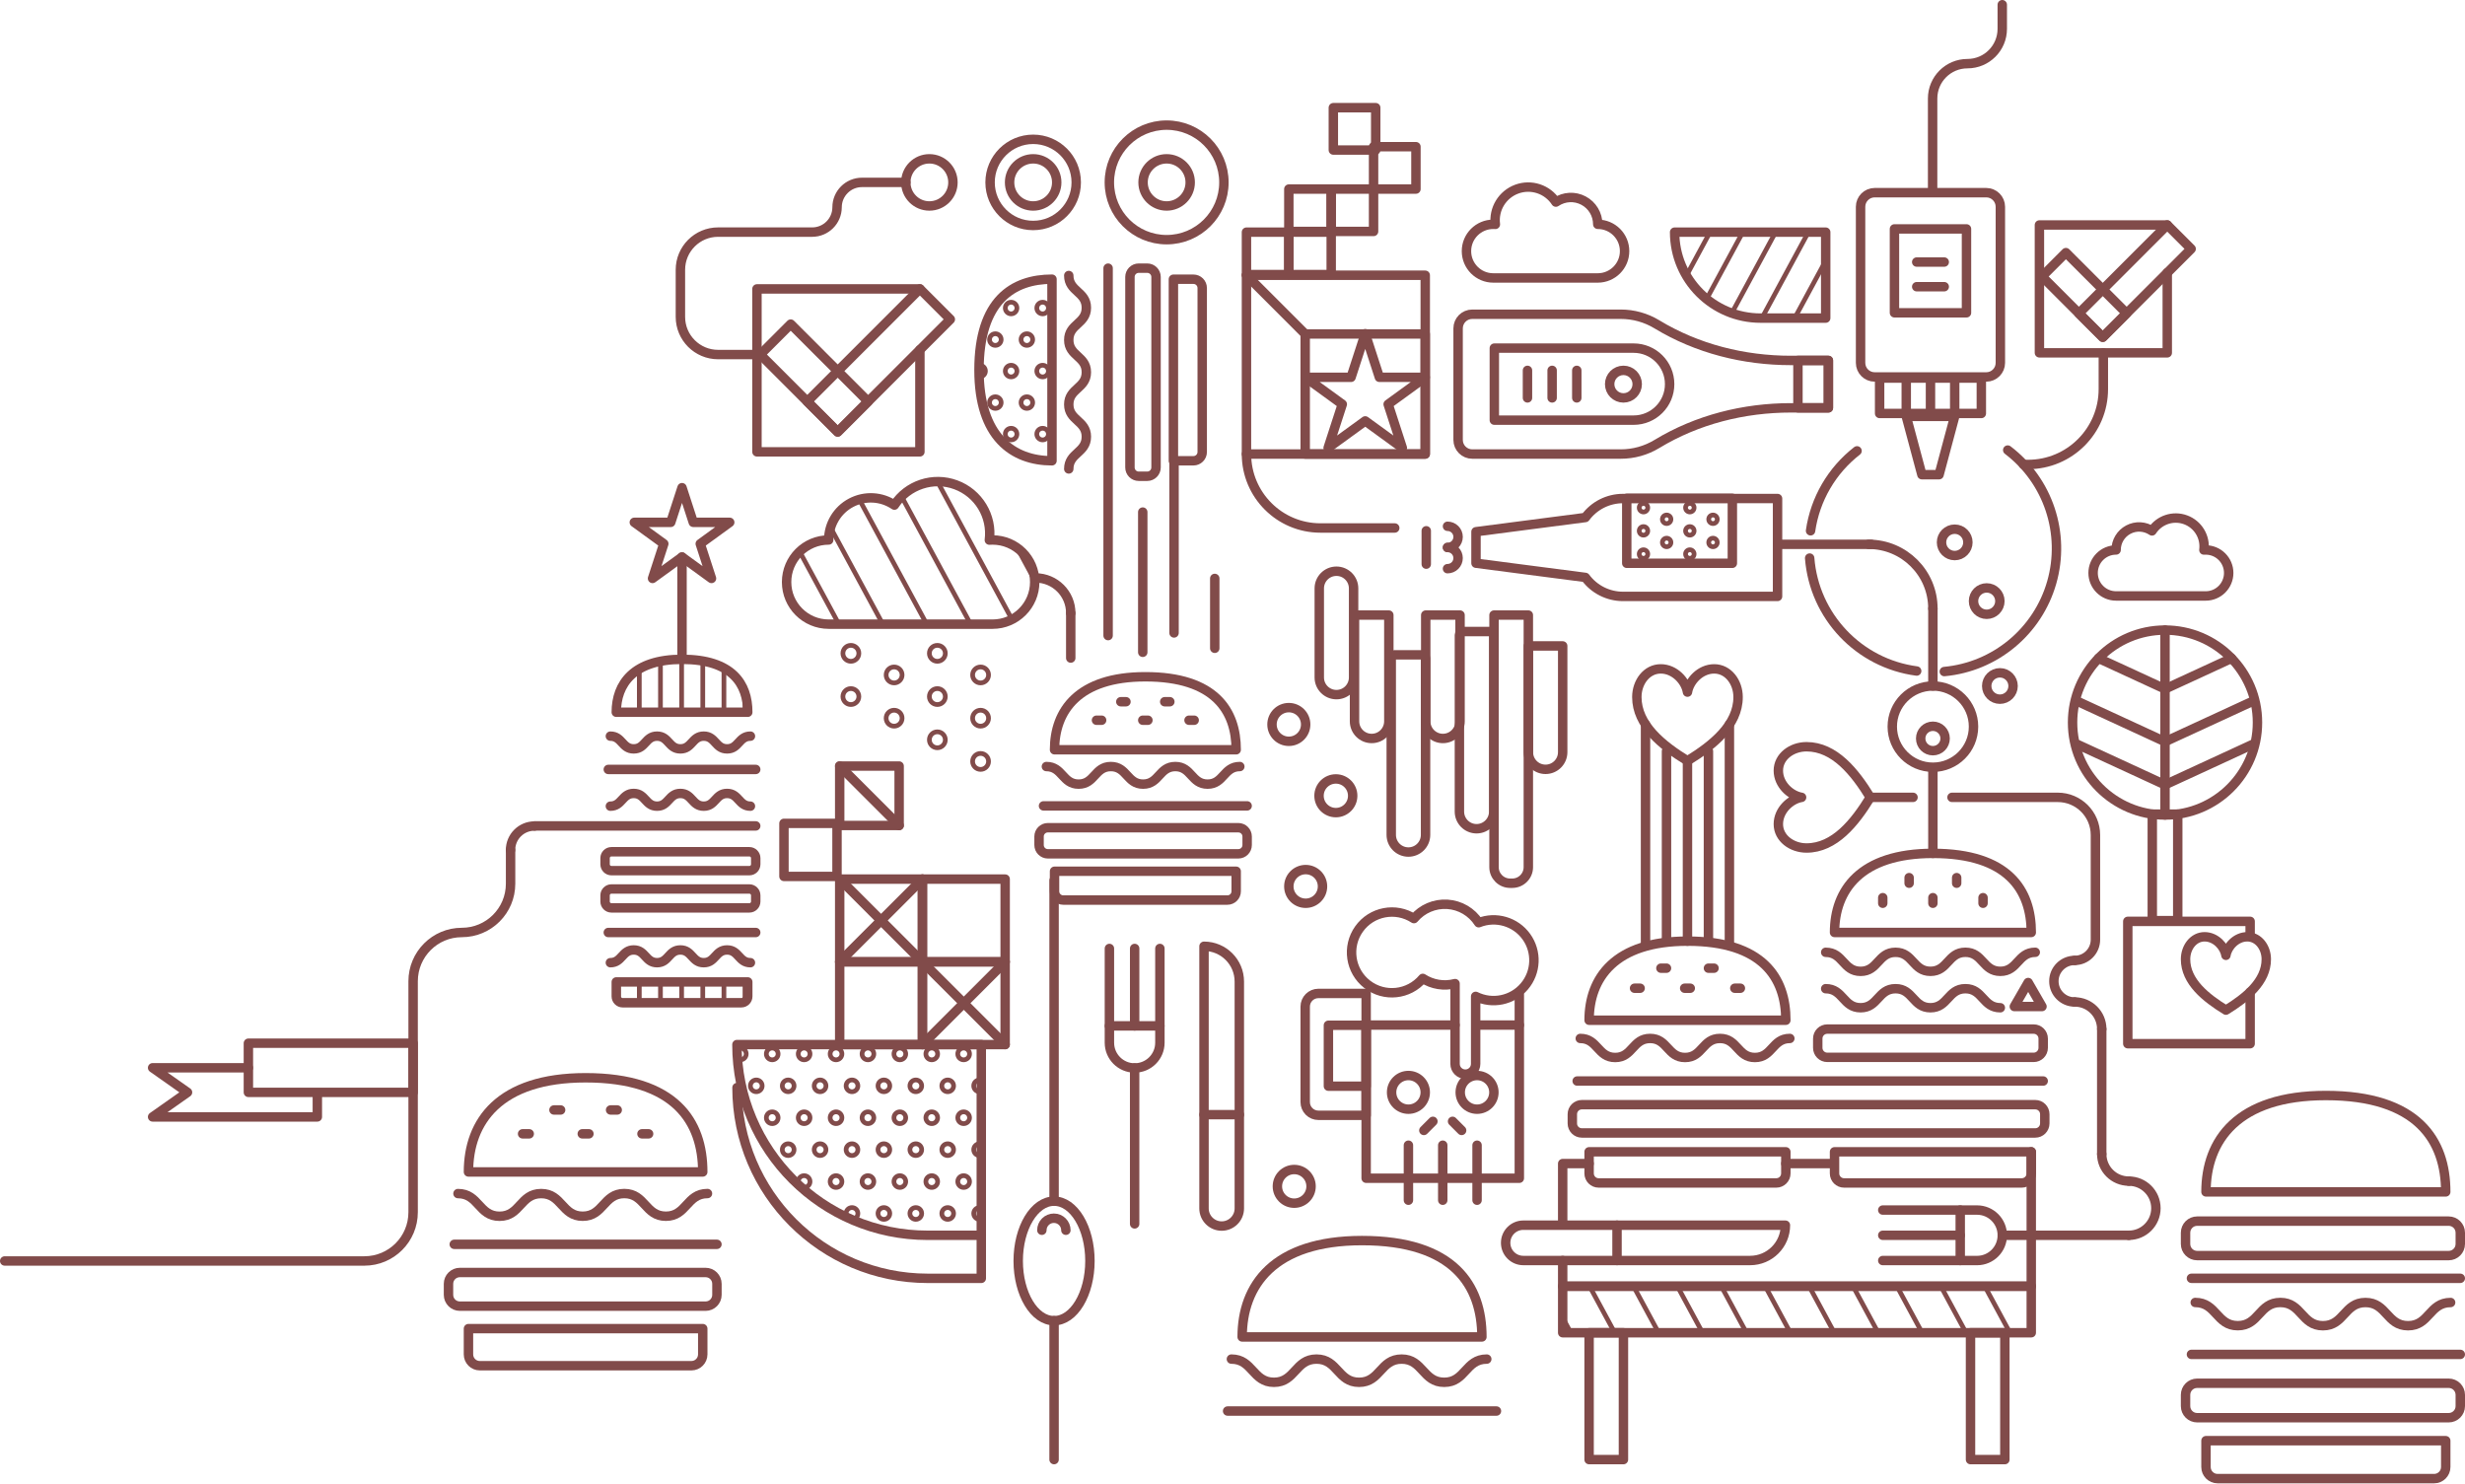
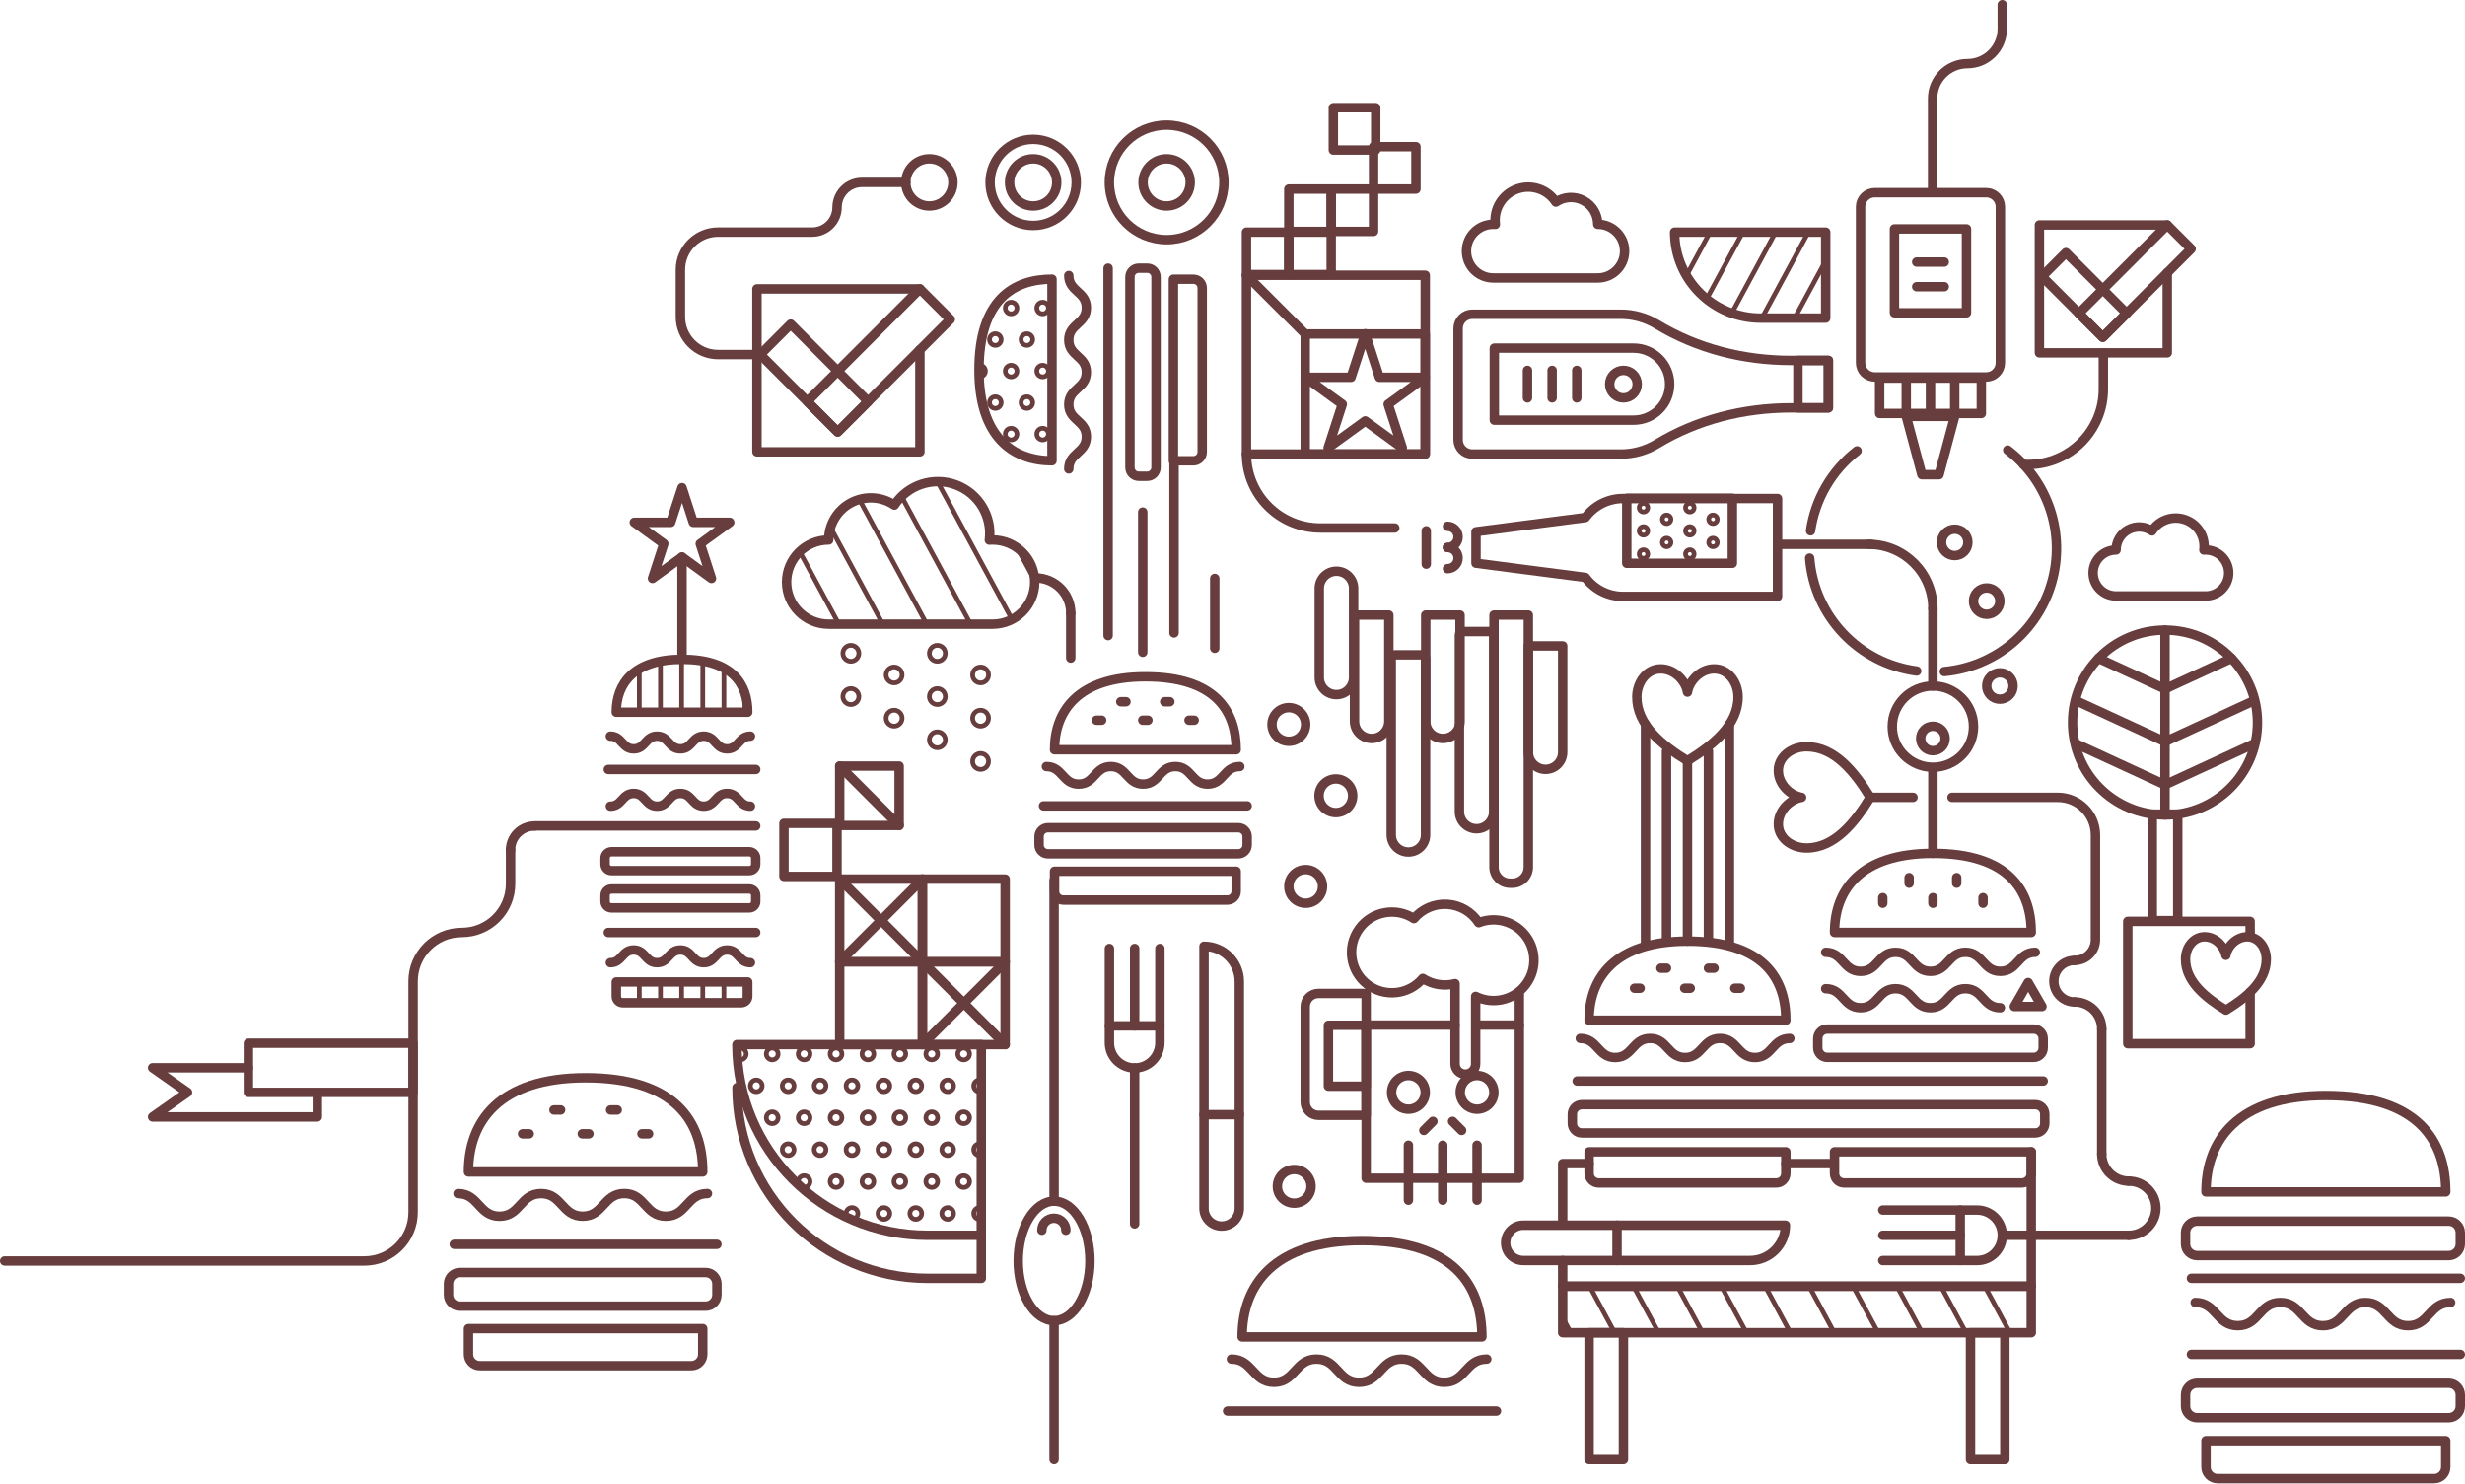
<svg xmlns="http://www.w3.org/2000/svg" viewBox="0 0 2093.74 1259.88">
  <defs>
-     <style>.cls-1,.cls-11,.cls-3{fill:none;}.cls-2{clip-path:url(#clip-path);}.cls-11,.cls-3{stroke:#814b4a;stroke-linecap:round;stroke-linejoin:round;}.cls-3{stroke-width:4px;}.cls-4{clip-path:url(#clip-path-2);}.cls-5{clip-path:url(#clip-path-3);}.cls-6{clip-path:url(#clip-path-4);}.cls-7{clip-path:url(#clip-path-5);}.cls-8{clip-path:url(#clip-path-6);}.cls-9{clip-path:url(#clip-path-7);}.cls-10{clip-path:url(#clip-path-8);}.cls-11{stroke-width:8px;}</style>
+     <style>.cls-1,.cls-11,.cls-3{fill:none;}.cls-2{clip-path:url(#clip-path);}.cls-11,.cls-3{stroke:#673d3d;stroke-linecap:round;stroke-linejoin:round;}.cls-3{stroke-width:4px;}.cls-4{clip-path:url(#clip-path-2);}.cls-5{clip-path:url(#clip-path-3);}.cls-6{clip-path:url(#clip-path-4);}.cls-7{clip-path:url(#clip-path-5);}.cls-8{clip-path:url(#clip-path-6);}.cls-9{clip-path:url(#clip-path-7);}.cls-10{clip-path:url(#clip-path-8);}.cls-11{stroke-width:8px;}</style>
    <clipPath id="clip-path">
      <path class="cls-1" d="M703.88,458.63a35.75,35.75,0,0,0,0,71.5H843.12a35.75,35.75,0,0,0,0-71.5c-.94,0-1.86,0-2.78.1A44.1,44.1,0,0,0,759.69,429a35.76,35.76,0,0,0-55.81,29.6Z" />
    </clipPath>
    <clipPath id="clip-path-2">
      <path class="cls-1" d="M626,887.2H833.5a0,0,0,0,1,0,0v162a0,0,0,0,1,0,0H787.94a162,162,0,0,1-162-162v0A0,0,0,0,1,626,887.2Z" />
    </clipPath>
    <clipPath id="clip-path-3">
      <rect class="cls-1" x="1327.33" y="1092.44" width="398" height="39.51" />
    </clipPath>
    <clipPath id="clip-path-4">
      <path class="cls-1" d="M1422.39,197.18h128.34a0,0,0,0,1,0,0v73a0,0,0,0,1,0,0H1495.4a73,73,0,0,1-73-73v0A0,0,0,0,1,1422.39,197.18Z" />
    </clipPath>
    <clipPath id="clip-path-5">
      <path class="cls-1" d="M831.55,314.24c0,57,28.89,77.12,62,77.12V237.12C860.44,237.12,831.55,255.16,831.55,314.24Z" />
    </clipPath>
    <clipPath id="clip-path-6">
      <rect class="cls-1" x="1398.99" y="405.97" width="55.21" height="89.69" transform="translate(975.78 1877.41) rotate(-90)" />
    </clipPath>
    <clipPath id="clip-path-7">
      <path class="cls-1" d="M579.3,560C538,560,523.46,581,523.46,604.94H635.14C635.14,581,622.07,560,579.3,560Z" />
    </clipPath>
    <clipPath id="clip-path-8">
      <path class="cls-1" d="M523.46,834H635.14a0,0,0,0,1,0,0v12.27a5.41,5.41,0,0,1-5.41,5.41H528.87a5.41,5.41,0,0,1-5.41-5.41V834A0,0,0,0,1,523.46,834Z" />
    </clipPath>
  </defs>
  <g id="Layer_2" data-name="Layer 2">
    <g id="Layer_8" data-name="Layer 8">
      <g class="cls-2">
        <line class="cls-3" x1="679.82" y1="538.6" x2="605.23" y2="400.61" />
        <line class="cls-3" x1="754.42" y1="538.6" x2="679.82" y2="400.61" />
        <line class="cls-3" x1="717.12" y1="538.6" x2="642.52" y2="400.61" />
        <line class="cls-3" x1="829.01" y1="538.6" x2="754.42" y2="400.61" />
        <line class="cls-3" x1="791.71" y1="538.6" x2="717.12" y2="400.61" />
        <line class="cls-3" x1="903.61" y1="538.6" x2="829.01" y2="400.61" />
        <line class="cls-3" x1="940.91" y1="538.6" x2="866.31" y2="400.61" />
        <line class="cls-3" x1="866.31" y1="538.6" x2="791.71" y2="400.61" />
      </g>
      <g class="cls-4">
        <circle class="cls-3" cx="628.82" cy="895.15" r="5" />
        <circle class="cls-3" cx="683.02" cy="895.15" r="5" />
        <circle class="cls-3" cx="642.37" cy="922.25" r="5" />
        <circle class="cls-3" cx="696.57" cy="922.25" r="5" />
        <circle class="cls-3" cx="669.47" cy="922.25" r="5" />
        <circle class="cls-3" cx="655.92" cy="895.15" r="5" />
        <circle class="cls-3" cx="628.82" cy="1003.55" r="5" />
        <circle class="cls-3" cx="683.02" cy="1003.55" r="5" />
        <circle class="cls-3" cx="642.37" cy="976.45" r="5" />
        <circle class="cls-3" cx="696.57" cy="976.45" r="5" />
        <circle class="cls-3" cx="669.47" cy="976.45" r="5" />
        <circle class="cls-3" cx="655.92" cy="1003.55" r="5" />
        <circle class="cls-3" cx="628.82" cy="949.35" r="5" />
        <circle class="cls-3" cx="683.02" cy="949.35" r="5" />
        <circle class="cls-3" cx="655.92" cy="949.35" r="5" />
        <circle class="cls-3" cx="764.32" cy="895.15" r="5" />
        <circle class="cls-3" cx="710.12" cy="895.15" r="5" />
        <circle class="cls-3" cx="750.77" cy="922.25" r="5" />
        <circle class="cls-3" cx="723.67" cy="922.25" r="5" />
        <circle class="cls-3" cx="737.22" cy="895.15" r="5" />
        <circle class="cls-3" cx="764.32" cy="1003.55" r="5" />
        <circle class="cls-3" cx="710.12" cy="1003.55" r="5" />
        <circle class="cls-3" cx="750.77" cy="976.45" r="5" />
        <circle class="cls-3" cx="723.67" cy="976.45" r="5" />
        <circle class="cls-3" cx="737.22" cy="1003.55" r="5" />
        <circle class="cls-3" cx="764.32" cy="949.35" r="5" />
        <circle class="cls-3" cx="710.12" cy="949.35" r="5" />
        <circle class="cls-3" cx="737.22" cy="949.35" r="5" />
        <circle class="cls-3" cx="777.87" cy="922.25" r="5" />
        <circle class="cls-3" cx="777.87" cy="976.45" r="5" />
        <circle class="cls-3" cx="642.37" cy="1030.65" r="5" />
        <circle class="cls-3" cx="696.57" cy="1030.65" r="5" />
        <circle class="cls-3" cx="669.47" cy="1030.65" r="5" />
        <circle class="cls-3" cx="628.82" cy="1057.75" r="5" />
        <circle class="cls-3" cx="683.02" cy="1057.75" r="5" />
        <circle class="cls-3" cx="655.92" cy="1057.75" r="5" />
        <circle class="cls-3" cx="750.77" cy="1030.65" r="5" />
        <circle class="cls-3" cx="723.67" cy="1030.65" r="5" />
        <circle class="cls-3" cx="764.32" cy="1057.75" r="5" />
        <circle class="cls-3" cx="710.12" cy="1057.75" r="5" />
        <circle class="cls-3" cx="737.22" cy="1057.75" r="5" />
        <circle class="cls-3" cx="859.17" cy="922.25" r="5" />
        <circle class="cls-3" cx="859.17" cy="976.45" r="5" />
        <circle class="cls-3" cx="791.42" cy="895.15" r="5" />
        <circle class="cls-3" cx="845.62" cy="895.15" r="5" />
        <circle class="cls-3" cx="804.97" cy="922.25" r="5" />
        <circle class="cls-3" cx="832.07" cy="922.25" r="5" />
        <circle class="cls-3" cx="818.52" cy="895.15" r="5" />
        <circle class="cls-3" cx="791.42" cy="1003.55" r="5" />
        <circle class="cls-3" cx="845.62" cy="1003.55" r="5" />
        <circle class="cls-3" cx="804.97" cy="976.45" r="5" />
        <circle class="cls-3" cx="832.07" cy="976.45" r="5" />
        <circle class="cls-3" cx="818.52" cy="1003.55" r="5" />
        <circle class="cls-3" cx="791.42" cy="949.35" r="5" />
        <circle class="cls-3" cx="845.62" cy="949.35" r="5" />
        <circle class="cls-3" cx="818.52" cy="949.35" r="5" />
        <circle class="cls-3" cx="859.17" cy="1030.65" r="5" />
        <circle class="cls-3" cx="804.97" cy="1030.65" r="5" />
        <circle class="cls-3" cx="832.07" cy="1030.65" r="5" />
        <circle class="cls-3" cx="791.42" cy="1057.75" r="5" />
        <circle class="cls-3" cx="845.62" cy="1057.75" r="5" />
        <circle class="cls-3" cx="818.52" cy="1057.75" r="5" />
        <circle class="cls-3" cx="777.87" cy="1030.65" r="5" />
      </g>
      <g class="cls-5">
        <line class="cls-3" x1="1184.59" y1="1062.14" x2="1259.18" y2="1200.13" />
        <line class="cls-3" x1="1259.18" y1="1062.14" x2="1333.78" y2="1200.13" />
        <line class="cls-3" x1="1221.88" y1="1062.14" x2="1296.48" y2="1200.13" />
        <line class="cls-3" x1="1333.78" y1="1062.14" x2="1408.37" y2="1200.13" />
        <line class="cls-3" x1="1296.48" y1="1062.14" x2="1371.08" y2="1200.13" />
        <line class="cls-3" x1="1482.97" y1="1062.14" x2="1557.56" y2="1200.13" />
        <line class="cls-3" x1="1408.37" y1="1062.14" x2="1482.97" y2="1200.13" />
        <line class="cls-3" x1="1445.67" y1="1062.14" x2="1520.27" y2="1200.13" />
        <line class="cls-3" x1="1371.08" y1="1062.14" x2="1445.67" y2="1200.13" />
        <line class="cls-3" x1="1781.35" y1="1062.14" x2="1855.95" y2="1200.13" />
        <line class="cls-3" x1="1706.76" y1="1062.14" x2="1781.35" y2="1200.13" />
        <line class="cls-3" x1="1744.05" y1="1062.14" x2="1818.65" y2="1200.13" />
        <line class="cls-3" x1="1632.16" y1="1062.14" x2="1706.76" y2="1200.13" />
        <line class="cls-3" x1="1669.46" y1="1062.14" x2="1744.05" y2="1200.13" />
        <line class="cls-3" x1="1557.56" y1="1062.14" x2="1632.16" y2="1200.13" />
        <line class="cls-3" x1="1520.27" y1="1062.14" x2="1594.86" y2="1200.13" />
        <line class="cls-3" x1="1594.86" y1="1062.14" x2="1669.46" y2="1200.13" />
      </g>
      <g class="cls-6">
        <line class="cls-3" x1="1737.23" y1="185.6" x2="1681.53" y2="288.64" />
        <line class="cls-3" x1="1681.53" y1="185.6" x2="1625.82" y2="288.64" />
        <line class="cls-3" x1="1709.38" y1="185.6" x2="1653.67" y2="288.64" />
        <line class="cls-3" x1="1625.82" y1="185.6" x2="1570.11" y2="288.64" />
        <line class="cls-3" x1="1653.67" y1="185.6" x2="1597.97" y2="288.64" />
        <line class="cls-3" x1="1514.41" y1="185.6" x2="1458.7" y2="288.64" />
        <line class="cls-3" x1="1570.11" y1="185.6" x2="1514.41" y2="288.64" />
        <line class="cls-3" x1="1542.26" y1="185.6" x2="1486.56" y2="288.64" />
        <line class="cls-3" x1="1597.97" y1="185.6" x2="1542.26" y2="288.64" />
        <line class="cls-3" x1="1291.59" y1="185.6" x2="1235.88" y2="288.64" />
        <line class="cls-3" x1="1347.29" y1="185.6" x2="1291.59" y2="288.64" />
        <line class="cls-3" x1="1319.44" y1="185.6" x2="1263.73" y2="288.64" />
        <line class="cls-3" x1="1403" y1="185.6" x2="1347.29" y2="288.64" />
        <line class="cls-3" x1="1375.15" y1="185.6" x2="1319.44" y2="288.64" />
        <line class="cls-3" x1="1458.7" y1="185.6" x2="1403" y2="288.64" />
        <line class="cls-3" x1="1486.56" y1="185.6" x2="1430.85" y2="288.64" />
        <line class="cls-3" x1="1430.85" y1="185.6" x2="1375.15" y2="288.64" />
      </g>
      <g class="cls-7">
        <circle class="cls-3" cx="778.53" cy="261.63" r="4.94" />
        <circle class="cls-3" cx="832.06" cy="261.63" r="4.94" />
        <circle class="cls-3" cx="791.91" cy="288.4" r="4.94" />
        <circle class="cls-3" cx="845.44" cy="288.4" r="4.94" />
        <circle class="cls-3" cx="818.68" cy="288.4" r="4.94" />
        <circle class="cls-3" cx="805.3" cy="261.63" r="4.94" />
        <circle class="cls-3" cx="778.53" cy="368.69" r="4.94" />
        <circle class="cls-3" cx="832.06" cy="368.69" r="4.94" />
        <circle class="cls-3" cx="791.91" cy="341.93" r="4.94" />
        <circle class="cls-3" cx="845.44" cy="341.93" r="4.94" />
        <circle class="cls-3" cx="818.68" cy="341.93" r="4.94" />
        <circle class="cls-3" cx="805.3" cy="368.69" r="4.94" />
        <circle class="cls-3" cx="778.53" cy="315.16" r="4.94" />
        <circle class="cls-3" cx="832.06" cy="315.16" r="4.94" />
        <circle class="cls-3" cx="805.3" cy="315.16" r="4.94" />
        <circle class="cls-3" cx="912.36" cy="261.63" r="4.94" />
        <circle class="cls-3" cx="858.83" cy="261.63" r="4.94" />
        <circle class="cls-3" cx="898.98" cy="288.4" r="4.94" />
        <circle class="cls-3" cx="872.21" cy="288.4" r="4.94" />
        <circle class="cls-3" cx="885.59" cy="261.63" r="4.94" />
        <circle class="cls-3" cx="912.36" cy="368.69" r="4.94" />
        <circle class="cls-3" cx="858.83" cy="368.69" r="4.94" />
        <circle class="cls-3" cx="898.98" cy="341.93" r="4.94" />
        <circle class="cls-3" cx="872.21" cy="341.93" r="4.94" />
        <circle class="cls-3" cx="885.59" cy="368.69" r="4.94" />
        <circle class="cls-3" cx="912.36" cy="315.16" r="4.94" />
        <circle class="cls-3" cx="858.83" cy="315.16" r="4.94" />
        <circle class="cls-3" cx="885.59" cy="315.16" r="4.94" />
        <circle class="cls-3" cx="925.74" cy="288.4" r="4.94" />
        <circle class="cls-3" cx="925.74" cy="341.93" r="4.94" />
      </g>
      <g class="cls-8">
        <circle class="cls-3" cx="1395.96" cy="509.93" r="3.63" />
        <circle class="cls-3" cx="1395.96" cy="470.57" r="3.63" />
        <circle class="cls-3" cx="1415.64" cy="500.09" r="3.63" />
        <circle class="cls-3" cx="1415.64" cy="460.73" r="3.63" />
        <circle class="cls-3" cx="1415.64" cy="480.41" r="3.63" />
        <circle class="cls-3" cx="1395.96" cy="490.25" r="3.63" />
        <circle class="cls-3" cx="1474.68" cy="509.93" r="3.63" />
        <circle class="cls-3" cx="1474.68" cy="470.57" r="3.63" />
        <circle class="cls-3" cx="1455" cy="500.09" r="3.63" />
        <circle class="cls-3" cx="1455" cy="460.73" r="3.63" />
        <circle class="cls-3" cx="1455" cy="480.41" r="3.63" />
        <circle class="cls-3" cx="1474.68" cy="490.25" r="3.63" />
        <circle class="cls-3" cx="1435.32" cy="509.93" r="3.63" />
        <circle class="cls-3" cx="1435.32" cy="470.57" r="3.63" />
        <circle class="cls-3" cx="1435.32" cy="490.25" r="3.63" />
        <circle class="cls-3" cx="1395.96" cy="411.53" r="3.63" />
        <circle class="cls-3" cx="1395.96" cy="450.89" r="3.63" />
        <circle class="cls-3" cx="1415.64" cy="421.37" r="3.63" />
        <circle class="cls-3" cx="1415.64" cy="441.05" r="3.63" />
        <circle class="cls-3" cx="1395.96" cy="431.21" r="3.63" />
        <circle class="cls-3" cx="1474.68" cy="411.53" r="3.63" />
        <circle class="cls-3" cx="1474.68" cy="450.89" r="3.63" />
        <circle class="cls-3" cx="1455" cy="421.37" r="3.63" />
        <circle class="cls-3" cx="1455" cy="441.05" r="3.63" />
        <circle class="cls-3" cx="1474.68" cy="431.21" r="3.63" />
        <circle class="cls-3" cx="1435.32" cy="411.53" r="3.63" />
        <circle class="cls-3" cx="1435.32" cy="450.89" r="3.63" />
        <circle class="cls-3" cx="1435.32" cy="431.21" r="3.63" />
        <circle class="cls-3" cx="1415.64" cy="401.69" r="3.63" />
        <circle class="cls-3" cx="1455" cy="401.69" r="3.63" />
      </g>
      <circle class="cls-3" cx="832.89" cy="573.26" r="6.77" />
      <circle class="cls-3" cx="832.89" cy="646.71" r="6.77" />
      <circle class="cls-3" cx="832.89" cy="609.99" r="6.77" />
      <circle class="cls-3" cx="722.73" cy="554.9" r="6.77" />
      <circle class="cls-3" cx="759.45" cy="573.26" r="6.77" />
      <circle class="cls-3" cx="759.45" cy="609.99" r="6.77" />
      <circle class="cls-3" cx="722.73" cy="591.62" r="6.77" />
      <circle class="cls-3" cx="796.17" cy="554.9" r="6.77" />
      <circle class="cls-3" cx="796.17" cy="628.35" r="6.77" />
      <circle class="cls-3" cx="796.17" cy="591.62" r="6.77" />
      <g class="cls-9">
        <line class="cls-3" x1="435.19" y1="539.83" x2="435.19" y2="621.57" />
        <line class="cls-3" x1="471.13" y1="539.83" x2="471.13" y2="621.57" />
        <line class="cls-3" x1="453.16" y1="539.83" x2="453.16" y2="621.57" />
        <line class="cls-3" x1="507.07" y1="539.83" x2="507.07" y2="621.57" />
        <line class="cls-3" x1="489.1" y1="539.83" x2="489.1" y2="621.57" />
        <line class="cls-3" x1="578.96" y1="539.83" x2="578.96" y2="621.57" />
        <line class="cls-3" x1="543.02" y1="539.83" x2="543.02" y2="621.57" />
        <line class="cls-3" x1="560.99" y1="539.83" x2="560.99" y2="621.57" />
        <line class="cls-3" x1="525.05" y1="539.83" x2="525.05" y2="621.57" />
        <line class="cls-3" x1="722.73" y1="539.83" x2="722.73" y2="621.57" />
        <line class="cls-3" x1="686.79" y1="539.83" x2="686.79" y2="621.57" />
        <line class="cls-3" x1="704.76" y1="539.83" x2="704.76" y2="621.57" />
        <line class="cls-3" x1="650.84" y1="539.83" x2="650.84" y2="621.57" />
        <line class="cls-3" x1="668.81" y1="539.83" x2="668.81" y2="621.57" />
        <line class="cls-3" x1="614.9" y1="539.83" x2="614.9" y2="621.57" />
        <line class="cls-3" x1="596.93" y1="539.83" x2="596.93" y2="621.57" />
        <line class="cls-3" x1="632.87" y1="539.83" x2="632.87" y2="621.57" />
      </g>
      <g class="cls-10">
        <line class="cls-3" x1="435.19" y1="801.95" x2="435.19" y2="883.7" />
        <line class="cls-3" x1="471.13" y1="801.95" x2="471.13" y2="883.7" />
        <line class="cls-3" x1="453.16" y1="801.95" x2="453.16" y2="883.7" />
        <line class="cls-3" x1="507.07" y1="801.95" x2="507.07" y2="883.7" />
        <line class="cls-3" x1="489.1" y1="801.95" x2="489.1" y2="883.7" />
        <line class="cls-3" x1="578.96" y1="801.95" x2="578.96" y2="883.7" />
        <line class="cls-3" x1="543.02" y1="801.95" x2="543.02" y2="883.7" />
        <line class="cls-3" x1="560.99" y1="801.95" x2="560.99" y2="883.7" />
        <line class="cls-3" x1="525.05" y1="801.95" x2="525.05" y2="883.7" />
        <line class="cls-3" x1="722.73" y1="801.95" x2="722.73" y2="883.7" />
        <line class="cls-3" x1="686.79" y1="801.95" x2="686.79" y2="883.7" />
        <line class="cls-3" x1="704.76" y1="801.95" x2="704.76" y2="883.7" />
        <line class="cls-3" x1="650.84" y1="801.95" x2="650.84" y2="883.7" />
        <line class="cls-3" x1="668.81" y1="801.95" x2="668.81" y2="883.7" />
        <line class="cls-3" x1="614.9" y1="801.95" x2="614.9" y2="883.7" />
        <line class="cls-3" x1="596.93" y1="801.95" x2="596.93" y2="883.7" />
        <line class="cls-3" x1="632.87" y1="801.95" x2="632.87" y2="883.7" />
      </g>
      <polyline class="cls-11" points="781.35 245.38 642.95 245.38 642.95 383.77 781.35 383.77 781.35 297.08" />
      <polyline class="cls-11" points="1327.33 1037.16 1327.33 988.28 1349.76 988.28" />
      <polyline class="cls-11" points="1725.33 978.28 1725.33 1092.44 1327.33 1092.44 1327.33 1070.63" />
      <rect class="cls-11" x="1327.33" y="1092.44" width="398" height="39.51" />
      <path class="cls-11" d="M1651.46,570.38a105,105,0,0,0,53.87-188.12" />
      <path class="cls-11" d="M1537.1,474A105,105,0,0,0,1628,569.93" />
      <path class="cls-11" d="M1577.35,382.94a104.9,104.9,0,0,0-39.49,67.88" />
      <path class="cls-11" d="M1433.32,799.36c-61.74,0-83.55,31.3-83.55,67.17h167.11C1516.87,830.65,1497.32,799.36,1433.32,799.36Z" />
      <path class="cls-11" d="M1342.26,882c14.83,0,14.83,16.18,29.66,16.18S1386.76,882,1401.59,882s14.83,16.18,29.67,16.18S1446.09,882,1460.93,882s14.83,16.18,29.67,16.18S1505.43,882,1520.27,882" />
      <path class="cls-11" d="M1349.76,978.28h167.11a0,0,0,0,1,0,0v18.36a8.09,8.09,0,0,1-8.09,8.09H1357.86a8.09,8.09,0,0,1-8.09-8.09V978.28A0,0,0,0,1,1349.76,978.28Z" />
      <line class="cls-11" x1="1339.63" y1="918.16" x2="1735.47" y2="918.16" />
      <line class="cls-11" x1="1430.94" y1="839.34" x2="1435.69" y2="839.34" />
      <line class="cls-11" x1="1478.27" y1="839.34" x2="1473.52" y2="839.34" />
      <line class="cls-11" x1="1451.13" y1="822.32" x2="1455.88" y2="822.32" />
      <line class="cls-11" x1="1388.36" y1="839.34" x2="1393.12" y2="839.34" />
      <line class="cls-11" x1="1415.5" y1="822.32" x2="1410.75" y2="822.32" />
      <path class="cls-11" d="M1641.78,724.82c-61.74,0-83.55,31.3-83.55,67.17h167.11C1725.33,756.12,1705.78,724.82,1641.78,724.82Z" />
      <path class="cls-11" d="M1550.72,839.74c14.83,0,14.83,16.18,29.66,16.18s14.83-16.18,29.67-16.18,14.83,16.18,29.67,16.18,14.83-16.18,29.67-16.18,14.83,16.18,29.67,16.18" />
      <path class="cls-11" d="M1550.72,808.84c14.83,0,14.83,16.18,29.66,16.18s14.83-16.18,29.67-16.18S1624.89,825,1639.72,825s14.83-16.18,29.67-16.18S1684.22,825,1699.06,825s14.83-16.18,29.67-16.18" />
      <rect class="cls-11" x="1543.98" y="874.04" width="191.49" height="24.02" rx="8.09" ry="8.09" />
      <path class="cls-11" d="M1558.23,978.28h167.11a0,0,0,0,1,0,0v18.36a8.09,8.09,0,0,1-8.09,8.09H1566.32a8.09,8.09,0,0,1-8.09-8.09V978.28A0,0,0,0,1,1558.23,978.28Z" />
      <line class="cls-11" x1="1641.78" y1="767.18" x2="1641.78" y2="762.43" />
      <line class="cls-11" x1="1684.36" y1="762.43" x2="1684.36" y2="767.18" />
      <line class="cls-11" x1="1661.97" y1="750.16" x2="1661.97" y2="745.41" />
      <line class="cls-11" x1="1599.2" y1="767.18" x2="1599.2" y2="762.43" />
      <line class="cls-11" x1="1621.59" y1="745.41" x2="1621.59" y2="750.16" />
      <rect class="cls-11" x="1335.52" y="938.26" width="401.3" height="24.02" rx="8.09" ry="8.09" />
      <line class="cls-11" x1="963.75" y1="1039.51" x2="963.75" y2="907.07" />
      <path class="cls-11" d="M942.32,871.34v14.29a21.44,21.44,0,0,0,42.88,0V871.34Z" />
      <line class="cls-11" x1="942.32" y1="871.34" x2="942.32" y2="805.58" />
      <line class="cls-11" x1="963.76" y1="871.34" x2="963.76" y2="805.58" />
      <line class="cls-11" x1="985.2" y1="871.34" x2="985.2" y2="805.58" />
      <line class="cls-11" x1="1808.2" y1="1049.19" x2="1700.7" y2="1049.19" />
      <path class="cls-11" d="M1665,1070.63h14.29a21.44,21.44,0,0,0,0-42.88H1665Z" />
      <line class="cls-11" x1="1664.97" y1="1070.63" x2="1599.2" y2="1070.63" />
      <line class="cls-11" x1="1664.97" y1="1049.19" x2="1599.2" y2="1049.19" />
      <line class="cls-11" x1="1664.97" y1="1027.75" x2="1599.2" y2="1027.75" />
-       <path class="cls-11" d="M1022.67,803.71h0a30,30,0,0,1,30,30v192.64a15,15,0,0,1-15,15h0a15,15,0,0,1-15-15V803.71A0,0,0,0,1,1022.67,803.71Z" />
+       <path class="cls-11" d="M1022.67,803.71h0a30,30,0,0,1,30,30v192.64a15,15,0,0,1-15,15h0a15,15,0,0,1-15-15V803.71a0,0,0,0,1,0,0Z" />
      <line class="cls-11" x1="1022.67" y1="946.75" x2="1052.69" y2="946.75" />
      <path class="cls-11" d="M1382.68,936.79h0a30,30,0,0,1,30,30v192.64a15,15,0,0,1-15,15h0a15,15,0,0,1-15-15V936.79a0,0,0,0,1,0,0Z" transform="translate(2453.31 -342.07) rotate(90)" />
      <line class="cls-11" x1="1373.48" y1="1040.61" x2="1373.48" y2="1070.63" />
      <rect class="cls-11" x="1580.36" y="163.65" width="118.74" height="156.54" rx="12" ry="12" transform="translate(3279.45 483.83) rotate(180)" />
      <rect class="cls-11" x="1609.14" y="194.41" width="61.18" height="71.25" transform="translate(3279.45 460.08) rotate(180)" />
      <line class="cls-11" x1="1651.42" y1="243.51" x2="1628.03" y2="243.51" />
      <line class="cls-11" x1="1651.42" y1="222.57" x2="1628.03" y2="222.57" />
      <rect class="cls-11" x="1596.53" y="321.15" width="86.39" height="30.04" transform="translate(3279.45 672.33) rotate(180)" />
      <line class="cls-11" x1="1639.73" y1="351.18" x2="1639.73" y2="325.03" />
      <line class="cls-11" x1="1619.15" y1="351.18" x2="1619.15" y2="325.03" />
      <line class="cls-11" x1="1660.3" y1="351.18" x2="1660.3" y2="325.03" />
      <polygon class="cls-11" points="1632.42 403.18 1639.73 403.18 1647.03 403.18 1660.3 353.68 1639.73 353.68 1619.15 353.68 1632.42 403.18" />
      <path class="cls-11" d="M1346.59,490.43l-92.89-12.07V451.61l92.89-12.07a39.7,39.7,0,0,1,32-16.12h131.24v83.14H1378.57A39.7,39.7,0,0,1,1346.59,490.43Z" />
      <rect class="cls-11" x="1398.99" y="405.97" width="55.21" height="89.69" transform="translate(975.78 1877.41) rotate(-90)" />
      <path class="cls-11" d="M1229.49,483a9,9,0,1,0,0-18" />
      <path class="cls-11" d="M1229.49,465a9,9,0,1,0,0-18" />
      <line class="cls-11" x1="1211.45" y1="479.16" x2="1211.45" y2="450.81" />
      <line class="cls-11" x1="997.22" y1="537.58" x2="997.22" y2="391.36" />
      <line class="cls-11" x1="1031.8" y1="550.61" x2="1031.8" y2="491.29" />
      <line class="cls-11" x1="970.64" y1="554.02" x2="970.64" y2="434.94" />
      <line class="cls-11" x1="909.48" y1="558.92" x2="909.48" y2="520.74" />
      <line class="cls-11" x1="895.32" y1="747.79" x2="895.32" y2="1020.21" />
      <ellipse class="cls-11" cx="895.32" cy="1070.96" rx="30.46" ry="50.75" />
      <path class="cls-11" d="M905.35,1044.9a10.2,10.2,0,1,0-20.41,0" />
      <line class="cls-11" x1="1318.36" y1="314.57" x2="1318.36" y2="337.96" />
      <line class="cls-11" x1="1297.42" y1="314.57" x2="1297.42" y2="337.96" />
      <line class="cls-11" x1="1339.3" y1="314.57" x2="1339.3" y2="337.96" />
      <path class="cls-11" d="M1521.22,346.4H1553V306.14h-31.81c-40,0-79.65-9.93-113.84-30.67a59.08,59.08,0,0,0-30.74-8.57H1250.5a12,12,0,0,0-12,12v94.74a12,12,0,0,0,12,12h126.15a59.08,59.08,0,0,0,30.74-8.57C1441.57,356.33,1481.24,346.4,1521.22,346.4Z" />
      <rect class="cls-11" x="1519.96" y="313.33" width="40.26" height="25.88" transform="translate(1866.36 -1213.83) rotate(90)" />
      <path class="cls-11" d="M1387.57,295.68H1269.27v61.17h118.31a30.58,30.58,0,0,0,0-61.17Z" />
      <circle class="cls-11" cx="1378.93" cy="326.27" r="11.7" />
      <polyline class="cls-11" points="1235.89 870.62 1160.39 870.62 1160.39 1000.73 1290.5 1000.73 1290.5 870.62 1254.6 870.62" />
-       <path class="cls-11" d="M1108.63,843.79h40.57A11.19,11.19,0,0,1,1160.39,855v81.1a11.19,11.19,0,0,1-11.19,11.19h-40.57a0,0,0,0,1,0,0V843.79A0,0,0,0,1,1108.63,843.79Z" transform="translate(2269.02 1791.07) rotate(180)" />
+       <path class="cls-11" d="M1108.63,843.79h40.57A11.19,11.19,0,0,1,1160.39,855v81.1a11.19,11.19,0,0,1-11.19,11.19h-40.57a0,0,0,0,1,0,0V843.79a0,0,0,0,1,0,0Z" transform="translate(2269.02 1791.07) rotate(180)" />
      <rect class="cls-11" x="1128.34" y="870.8" width="32.05" height="51.74" transform="translate(2288.73 1793.34) rotate(180)" />
      <path class="cls-11" d="M1256,783.7a34.28,34.28,0,1,1-2.6,62.58V903.6a8.74,8.74,0,0,1-17.49,0V835.43a34.36,34.36,0,0,1-27.41-4.42,34.28,34.28,0,1,1-7.51-50.81,34.25,34.25,0,0,1,55,3.51Z" />
      <line class="cls-11" x1="1290.5" y1="870.62" x2="1290.5" y2="844.69" />
      <line class="cls-11" x1="1225.45" y1="1019.4" x2="1225.45" y2="972.67" />
      <line class="cls-11" x1="1196.3" y1="1019.4" x2="1196.3" y2="972.67" />
      <line class="cls-11" x1="1254.6" y1="1019.4" x2="1254.6" y2="972.67" />
      <line class="cls-11" x1="1641.78" y1="724.82" x2="1641.78" y2="655" />
      <circle class="cls-11" cx="1641.78" cy="617.15" r="34.5" />
      <circle class="cls-11" cx="1134.66" cy="675.89" r="14.3" />
      <circle class="cls-11" cx="1094.72" cy="615.32" r="14.3" />
      <circle class="cls-11" cx="1109.02" cy="752.88" r="14.3" />
      <circle class="cls-11" cx="1099.3" cy="1007.62" r="14.3" />
      <circle class="cls-11" cx="1196.3" cy="927.79" r="14.3" />
      <circle class="cls-11" cx="1254.6" cy="927.79" r="14.3" />
      <path class="cls-11" d="M1890.67,811.4c1.19-7.4,8.59-15.74,18.12-15.74s16.17,9.07,16.17,19.08c0,19-17.14,32.71-34.29,43.21-17.14-10.5-34.29-24.22-34.29-43.21,0-10,6.64-19.08,16.17-19.08S1889.48,804,1890.67,811.4Z" />
      <path class="cls-11" d="M1433.32,587.85c1.49-9.28,10.77-19.74,22.71-19.74s20.28,11.37,20.28,23.93c0,23.8-21.5,41-43,54.17-21.5-13.16-43-30.37-43-54.17,0-12.56,8.33-23.93,20.28-23.93S1431.83,578.57,1433.32,587.85Z" />
      <path class="cls-11" d="M1530.25,677.23c-9.28-1.49-19.74-10.77-19.74-22.71s11.37-20.28,23.93-20.28c23.8,0,41,21.5,54.17,43-13.16,21.5-30.37,43-54.17,43-12.56,0-23.93-8.33-23.93-20.28S1521,678.72,1530.25,677.23Z" />
      <line class="cls-11" x1="1433.32" y1="799.36" x2="1433.32" y2="646.21" />
      <line class="cls-11" x1="1468.94" y1="803.17" x2="1468.94" y2="615.32" />
      <line class="cls-11" x1="1451.13" y1="799.36" x2="1451.13" y2="638" />
      <line class="cls-11" x1="1397.69" y1="803.17" x2="1397.69" y2="615.32" />
      <line class="cls-11" x1="1415.5" y1="799.36" x2="1415.5" y2="638" />
      <path class="cls-11" d="M1269,522.41h29.15a0,0,0,0,1,0,0V736.5a13.67,13.67,0,0,1-13.67,13.67h-1.81A13.67,13.67,0,0,1,1269,736.5V522.41A0,0,0,0,1,1269,522.41Z" />
-       <path class="cls-11" d="M1242.46,536.38h23.44a2.85,2.85,0,0,1,2.85,2.85V689.32a14.57,14.57,0,0,1-14.57,14.57h0a14.57,14.57,0,0,1-14.57-14.57V539.23A2.85,2.85,0,0,1,1242.46,536.38Z" />
-       <path class="cls-11" d="M1184.58,556.18H1208a2.85,2.85,0,0,1,2.85,2.85V709.11a14.57,14.57,0,0,1-14.57,14.57h0a14.57,14.57,0,0,1-14.57-14.57V559a2.85,2.85,0,0,1,2.85-2.85Z" />
+       <path class="cls-11" d="M1242.46,536.38h23.44a2.85,2.85,0,0,1,2.85,2.85V689.32a14.57,14.57,0,0,1-14.57,14.57h0a14.57,14.57,0,0,1-14.57-14.57V539.23a2.85,2.85,0,0,1,2.85-2.85Z" />
+       <path class="cls-11" d="M1184.58,556.18H1208a2.85,2.85,0,0,1,2.85,2.85V709.11a14.57,14.57,0,0,1-14.57,14.57h0a14.57,14.57,0,0,1-14.57-14.57V559A2.85,2.85,0,0,1,1184.58,556.18Z" />
      <path class="cls-11" d="M1211,522.41h29.15a0,0,0,0,1,0,0v90.24a14.57,14.57,0,0,1-14.57,14.57h0A14.57,14.57,0,0,1,1211,612.64V522.41A0,0,0,0,1,1211,522.41Z" />
      <path class="cls-11" d="M1298.18,548.62h29.15a0,0,0,0,1,0,0v90.24a14.57,14.57,0,0,1-14.57,14.57h0a14.57,14.57,0,0,1-14.57-14.57V548.62A0,0,0,0,1,1298.18,548.62Z" />
      <path class="cls-11" d="M1150.51,522.41h29.15a0,0,0,0,1,0,0v90.24a14.57,14.57,0,0,1-14.57,14.57h0a14.57,14.57,0,0,1-14.57-14.57V522.41A0,0,0,0,1,1150.51,522.41Z" />
      <rect class="cls-11" x="1120.58" y="485.17" width="29.15" height="104.81" rx="14.57" ry="14.57" />
      <path class="cls-11" d="M1641.78,516.89a54.58,54.58,0,0,0-54.58-54.58" />
      <line class="cls-11" x1="1589.31" y1="462.31" x2="1509.81" y2="462.31" />
      <line class="cls-11" x1="1641.78" y1="516.89" x2="1641.78" y2="582.65" />
      <circle class="cls-11" cx="1660.3" cy="460.66" r="11.2" />
      <circle class="cls-11" cx="1687.48" cy="510.55" r="11.2" />
      <circle class="cls-11" cx="1698.69" cy="582.65" r="11.2" />
      <circle class="cls-11" cx="1641.78" cy="627.22" r="10.38" />
      <line class="cls-11" x1="1217.1" y1="952.41" x2="1209.4" y2="960.12" />
      <line class="cls-11" x1="1233.79" y1="952.41" x2="1241.49" y2="960.12" />
      <path class="cls-11" d="M1808.2,1049.19a23,23,0,1,0,0-46" />
      <path class="cls-11" d="M1785.19,874a23,23,0,0,0-23-23" />
      <path class="cls-11" d="M1785.19,980.18a23,23,0,0,0,23,23" />
      <line class="cls-11" x1="1785.19" y1="980.18" x2="1785.19" y2="874.04" />
      <path class="cls-11" d="M1762.19,815.73a17.65,17.65,0,1,0,0,35.3" />
      <path class="cls-11" d="M1762.19,815.73a17.65,17.65,0,0,0,17.65-17.65V709.23a32,32,0,0,0-32-32H1658" />
      <polygon class="cls-11" points="1722.7 834.51 1710.95 854.88 1734.45 854.88 1722.7 834.51" />
      <path class="cls-11" d="M972.83,574.81c-57,0-77.12,28.89-77.12,62H1050C1050,603.7,1031.91,574.81,972.83,574.81Z" />
      <path class="cls-11" d="M888.79,651.06c13.69,0,13.69,14.94,27.38,14.94s13.69-14.94,27.38-14.94S957.24,666,970.93,666s13.69-14.94,27.38-14.94S1012,666,1025.7,666s13.69-14.94,27.39-14.94" />
      <rect class="cls-11" x="882.56" y="703.02" width="176.75" height="22.17" rx="7.47" ry="7.47" />
      <path class="cls-11" d="M895.71,740H1050a0,0,0,0,1,0,0v17a7.47,7.47,0,0,1-7.47,7.47H903.18a7.47,7.47,0,0,1-7.47-7.47V740A0,0,0,0,1,895.71,740Z" />
      <line class="cls-11" x1="886.35" y1="684.47" x2="1059.31" y2="684.47" />
      <line class="cls-11" x1="970.64" y1="611.72" x2="975.03" y2="611.72" />
      <line class="cls-11" x1="1014.33" y1="611.72" x2="1009.94" y2="611.72" />
      <line class="cls-11" x1="989.28" y1="596.01" x2="993.66" y2="596.01" />
      <line class="cls-11" x1="931.34" y1="611.72" x2="935.72" y2="611.72" />
      <line class="cls-11" x1="956.39" y1="596.01" x2="952" y2="596.01" />
      <path class="cls-11" d="M497.4,915.4c-73.52,0-99.49,37.26-99.49,80h199C596.89,952.67,573.61,915.4,497.4,915.4Z" />
      <path class="cls-11" d="M389,1013.76c17.66,0,17.66,19.27,35.32,19.27s17.66-19.27,35.32-19.27S477.29,1033,494.95,1033s17.66-19.27,35.32-19.27S547.94,1033,565.6,1033s17.66-19.27,35.33-19.27" />
      <rect class="cls-11" x="380.95" y="1080.79" width="228.01" height="28.6" rx="9.63" ry="9.63" />
      <path class="cls-11" d="M397.91,1128.46h199a0,0,0,0,1,0,0v21.87a9.63,9.63,0,0,1-9.63,9.63H407.54a9.63,9.63,0,0,1-9.63-9.63v-21.87A0,0,0,0,1,397.91,1128.46Z" />
      <line class="cls-11" x1="385.84" y1="1056.86" x2="608.96" y2="1056.86" />
      <line class="cls-11" x1="494.57" y1="963.01" x2="500.23" y2="963.01" />
      <line class="cls-11" x1="550.92" y1="963.01" x2="545.27" y2="963.01" />
      <line class="cls-11" x1="518.61" y1="942.75" x2="524.27" y2="942.75" />
      <line class="cls-11" x1="443.87" y1="963.01" x2="449.53" y2="963.01" />
      <line class="cls-11" x1="476.19" y1="942.75" x2="470.53" y2="942.75" />
      <path class="cls-11" d="M1156.89,1053.68c-75.25,0-101.82,38.14-101.82,81.86h203.64C1258.71,1091.82,1234.89,1053.68,1156.89,1053.68Z" />
      <path class="cls-11" d="M1045.93,1154.34c18.08,0,18.08,19.72,36.15,19.72s18.08-19.72,36.15-19.72,18.08,19.72,36.15,19.72,18.08-19.72,36.15-19.72,18.08,19.72,36.16,19.72,18.08-19.72,36.16-19.72" />
      <line class="cls-11" x1="1042.71" y1="1198.46" x2="1271.07" y2="1198.46" />
      <path class="cls-11" d="M1975.56,930.47c-75.25,0-101.82,38.14-101.82,81.86h203.64C2077.39,968.61,2053.56,930.47,1975.56,930.47Z" />
      <path class="cls-11" d="M1864.6,1106.25c18.08,0,18.08,19.72,36.15,19.72s18.08-19.72,36.15-19.72S1955,1126,1973.06,1126s18.08-19.72,36.15-19.72,18.08,19.72,36.16,19.72,18.08-19.72,36.16-19.72" />
      <rect class="cls-11" x="1856.38" y="1174.86" width="233.36" height="29.27" rx="9.86" ry="9.86" />
      <rect class="cls-11" x="1856.38" y="1037.16" width="233.36" height="29.27" rx="9.86" ry="9.86" />
      <path class="cls-11" d="M1873.74,1223.64h203.64a0,0,0,0,1,0,0V1246a9.86,9.86,0,0,1-9.86,9.86H1883.6a9.86,9.86,0,0,1-9.86-9.86v-22.38A0,0,0,0,1,1873.74,1223.64Z" />
      <line class="cls-11" x1="1861.38" y1="1150.36" x2="2089.74" y2="1150.36" />
      <line class="cls-11" x1="1861.38" y1="1085.73" x2="2089.74" y2="1085.73" />
      <path class="cls-11" d="M579.3,560C538,560,523.46,581,523.46,604.94H635.14C635.14,581,622.07,560,579.3,560Z" />
      <path class="cls-11" d="M518.44,625.25c9.91,0,9.91,10.81,19.83,10.81s9.91-10.81,19.83-10.81,9.91,10.81,19.83,10.81,9.91-10.81,19.83-10.81,9.91,10.81,19.83,10.81,9.91-10.81,19.83-10.81" />
      <path class="cls-11" d="M637.41,684.72c-9.91,0-9.91-10.81-19.83-10.81s-9.91,10.81-19.83,10.81-9.91-10.81-19.83-10.81S568,684.72,558.1,684.72s-9.91-10.81-19.83-10.81-9.91,10.81-19.83,10.81" />
      <path class="cls-11" d="M637.41,817.65c-9.91,0-9.91-10.81-19.83-10.81s-9.91,10.81-19.83,10.81-9.91-10.81-19.83-10.81S568,817.65,558.1,817.65s-9.91-10.81-19.83-10.81-9.91,10.81-19.83,10.81" />
      <rect class="cls-11" x="513.94" y="723.43" width="127.97" height="16.05" rx="5.41" ry="5.41" />
      <rect class="cls-11" x="513.94" y="755.06" width="127.97" height="16.05" rx="5.41" ry="5.41" />
      <path class="cls-11" d="M523.46,834H635.14a0,0,0,0,1,0,0v12.27a5.41,5.41,0,0,1-5.41,5.41H528.87a5.41,5.41,0,0,1-5.41-5.41V834A0,0,0,0,1,523.46,834Z" />
      <line class="cls-11" x1="516.68" y1="653.52" x2="641.91" y2="653.52" />
      <line class="cls-11" x1="454.05" y1="701.49" x2="641.91" y2="701.49" />
      <line class="cls-11" x1="516.68" y1="792.02" x2="641.91" y2="792.02" />
      <polygon class="cls-11" points="579.3 414.21 588.86 443.65 619.82 443.65 594.78 461.85 604.34 491.29 579.3 473.1 554.25 491.29 563.82 461.85 538.77 443.65 569.73 443.65 579.3 414.21" />
      <line class="cls-11" x1="579.3" y1="560.04" x2="579.3" y2="473.1" />
      <path class="cls-11" d="M831.55,314.24c0,57,28.89,77.12,62,77.12V237.12C860.44,237.12,831.55,255.16,831.55,314.24Z" />
      <path class="cls-11" d="M907.8,398.29c0-13.69,14.94-13.69,14.94-27.38s-14.94-13.69-14.94-27.38,14.94-13.69,14.94-27.38-14.94-13.69-14.94-27.38,14.94-13.69,14.94-27.39S907.8,247.68,907.8,234" />
      <rect class="cls-11" x="882.47" y="305.05" width="176.75" height="22.17" rx="7.47" ry="7.47" transform="translate(654.71 1286.98) rotate(-90)" />
      <path class="cls-11" d="M931.8,302H1086a0,0,0,0,1,0,0v17a7.47,7.47,0,0,1-7.47,7.47H939.26A7.47,7.47,0,0,1,931.8,319V302A0,0,0,0,1,931.8,302Z" transform="translate(694.68 1323.16) rotate(-90)" />
      <line class="cls-11" x1="941.21" y1="539.83" x2="941.21" y2="227.76" />
      <line class="cls-11" x1="1588.61" y1="677.23" x2="1624.89" y2="677.23" />
      <rect class="cls-11" x="1058.73" y="233.78" width="151.86" height="151.86" />
      <rect class="cls-11" x="1108.63" y="283.67" width="101.97" height="101.97" />
      <line class="cls-11" x1="1108.63" y1="283.67" x2="1058.73" y2="233.78" />
      <polygon class="cls-11" points="1159.61 283.42 1171.64 320.46 1210.59 320.46 1179.08 343.35 1191.12 380.39 1159.61 357.5 1128.1 380.39 1140.13 343.35 1108.63 320.46 1147.57 320.46 1159.61 283.42" />
      <rect class="cls-11" x="1058.73" y="197.18" width="35.99" height="35.99" />
      <rect class="cls-11" x="1094.72" y="197.18" width="35.99" height="35.99" />
      <rect class="cls-11" x="1094.72" y="160.58" width="35.99" height="35.99" />
      <rect class="cls-11" x="1130.7" y="160.58" width="35.99" height="35.99" />
      <rect class="cls-11" x="1166.69" y="124.59" width="35.99" height="35.99" />
      <rect class="cls-11" x="1132.52" y="91.45" width="35.99" height="35.99" />
      <rect class="cls-11" x="645.08" y="302.81" width="93" height="36.56" transform="translate(429.6 -394.98) rotate(45)" />
      <rect class="cls-11" x="678.79" y="287.86" width="135.29" height="36.56" transform="translate(1490.72 -5.2) rotate(135)" />
      <polyline class="cls-11" points="1840.85 191.08 1732.26 191.08 1732.26 299.67 1840.85 299.67 1840.85 231.65" />
      <rect class="cls-11" x="1733.93" y="236.15" width="72.97" height="28.69" transform="translate(695.67 -1178.5) rotate(45)" />
      <rect class="cls-11" x="1760.38" y="224.41" width="106.16" height="28.69" transform="translate(3264.59 -874.72) rotate(135)" />
      <polyline class="cls-11" points="1911.24 792.55 1911.24 782.55 1807.32 782.55 1807.32 886.47 1911.24 886.47 1911.24 842.62" />
      <rect class="cls-11" x="713.23" y="746.65" width="70.27" height="70.27" />
      <rect class="cls-11" x="783.5" y="746.65" width="70.27" height="70.27" />
      <rect class="cls-11" x="665.89" y="699.32" width="45.06" height="45.06" />
      <rect class="cls-11" x="713.23" y="816.93" width="70.27" height="70.27" />
      <line class="cls-11" x1="713.23" y1="746.65" x2="783.5" y2="816.93" />
      <line class="cls-11" x1="783.5" y1="746.65" x2="713.23" y2="816.93" />
      <rect class="cls-11" x="713.23" y="650.64" width="50.49" height="50.49" />
      <line class="cls-11" x1="713.23" y1="650.64" x2="763.72" y2="701.13" />
      <rect class="cls-11" x="783.5" y="816.93" width="70.27" height="70.27" />
      <line class="cls-11" x1="783.5" y1="816.93" x2="853.78" y2="887.2" />
      <line class="cls-11" x1="853.78" y1="816.93" x2="783.5" y2="887.2" />
      <path class="cls-11" d="M626,887.2H833.5a0,0,0,0,1,0,0v162a0,0,0,0,1,0,0H787.94a162,162,0,0,1-162-162v0A0,0,0,0,1,626,887.2Z" />
      <path class="cls-11" d="M626,923.75h0a162,162,0,0,0,162,162H833.5v-36.55" />
      <path class="cls-11" d="M1797.39,467.1a19.54,19.54,0,0,0,0,39.08h76.1a19.54,19.54,0,1,0,0-39.08c-.51,0-1,0-1.52.05a24.1,24.1,0,0,0-44.08-16.23,19.54,19.54,0,0,0-30.5,16.18Z" />
      <path class="cls-11" d="M1357.12,190.51a22.78,22.78,0,1,1,0,45.57h-88.74a22.78,22.78,0,1,1,0-45.57c.6,0,1.19,0,1.77.06a28.1,28.1,0,0,1,51.4-18.93,22.79,22.79,0,0,1,35.57,18.86Z" />
      <path class="cls-11" d="M1058.73,385.64h0a62.81,62.81,0,0,0,62.81,62.81h63.14" />
      <path class="cls-11" d="M1786.55,299.67v30.84a64,64,0,0,1-64,64h-3.83" />
      <path class="cls-11" d="M645.77,301.14H609.93a32,32,0,0,1-32-32v-40a32,32,0,0,1,32-32h79.9A21.13,21.13,0,0,0,711,176.05h0a21.13,21.13,0,0,1,21.13-21.13h37.29" />
      <circle class="cls-11" cx="789.4" cy="154.92" r="20.02" />
      <circle class="cls-11" cx="877.55" cy="154.92" r="20.02" />
      <circle class="cls-11" cx="990.92" cy="154.92" r="20.02" />
      <circle class="cls-11" cx="877.55" cy="154.92" r="36.59" />
      <circle class="cls-11" cx="990.92" cy="154.92" r="48.65" />
      <path class="cls-11" d="M1422.39,197.18h128.34a0,0,0,0,1,0,0v73a0,0,0,0,1,0,0H1495.4a73,73,0,0,1-73-73v0A0,0,0,0,1,1422.39,197.18Z" />
      <circle class="cls-11" cx="1838.94" cy="613.68" r="78.53" />
      <line class="cls-11" x1="1838.94" y1="692.21" x2="1838.94" y2="535.16" />
      <line class="cls-11" x1="1838.94" y1="585.2" x2="1895.44" y2="559.15" />
      <line class="cls-11" x1="1838.94" y1="629.96" x2="1913.19" y2="595.72" />
      <line class="cls-11" x1="1838.94" y1="666.57" x2="1913.26" y2="632.3" />
      <line class="cls-11" x1="1838.94" y1="585.2" x2="1782.44" y2="559.15" />
      <line class="cls-11" x1="1838.94" y1="629.96" x2="1764.69" y2="595.72" />
      <line class="cls-11" x1="1838.94" y1="666.57" x2="1764.61" y2="632.3" />
      <rect class="cls-11" x="1828.13" y="691.47" width="21.62" height="90.43" />
      <path class="cls-11" d="M454,701.58a20.36,20.36,0,0,0-20.36,20.36" />
      <path class="cls-11" d="M433.68,721.94v28.66A41.39,41.39,0,0,1,392.29,792h0a41.39,41.39,0,0,0-41.39,41.39v196.18A41.39,41.39,0,0,1,309.51,1071H4" />
      <rect class="cls-11" x="210.98" y="886.05" width="139.92" height="41.74" />
      <polyline class="cls-11" points="210.98 906.92 129.63 906.92 159.28 927.78 129.63 948.65 269.55 948.65 269.55 930.49" />
      <path class="cls-11" d="M703.88,458.63a35.75,35.75,0,0,0,0,71.5H843.12a35.75,35.75,0,0,0,0-71.5c-.94,0-1.86,0-2.78.1A44.1,44.1,0,0,0,759.69,429a35.76,35.76,0,0,0-55.81,29.6Z" />
      <path class="cls-11" d="M879.61,490.87h0a29.87,29.87,0,0,1,29.87,29.87h0" />
      <line class="cls-11" x1="895.32" y1="1121.71" x2="895.32" y2="1239.7" />
      <rect class="cls-11" x="1349.76" y="1131.95" width="29.17" height="107.75" />
      <rect class="cls-11" x="1673.73" y="1131.95" width="29.17" height="107.75" transform="translate(3376.63 2371.65) rotate(-180)" />
      <line class="cls-11" x1="1516.87" y1="988.28" x2="1557.6" y2="988.28" />
      <path class="cls-11" d="M1700.7,4V24.49a29.58,29.58,0,0,1-29.58,29.58h0a29.58,29.58,0,0,0-29.58,29.58V162" />
    </g>
  </g>
</svg>
